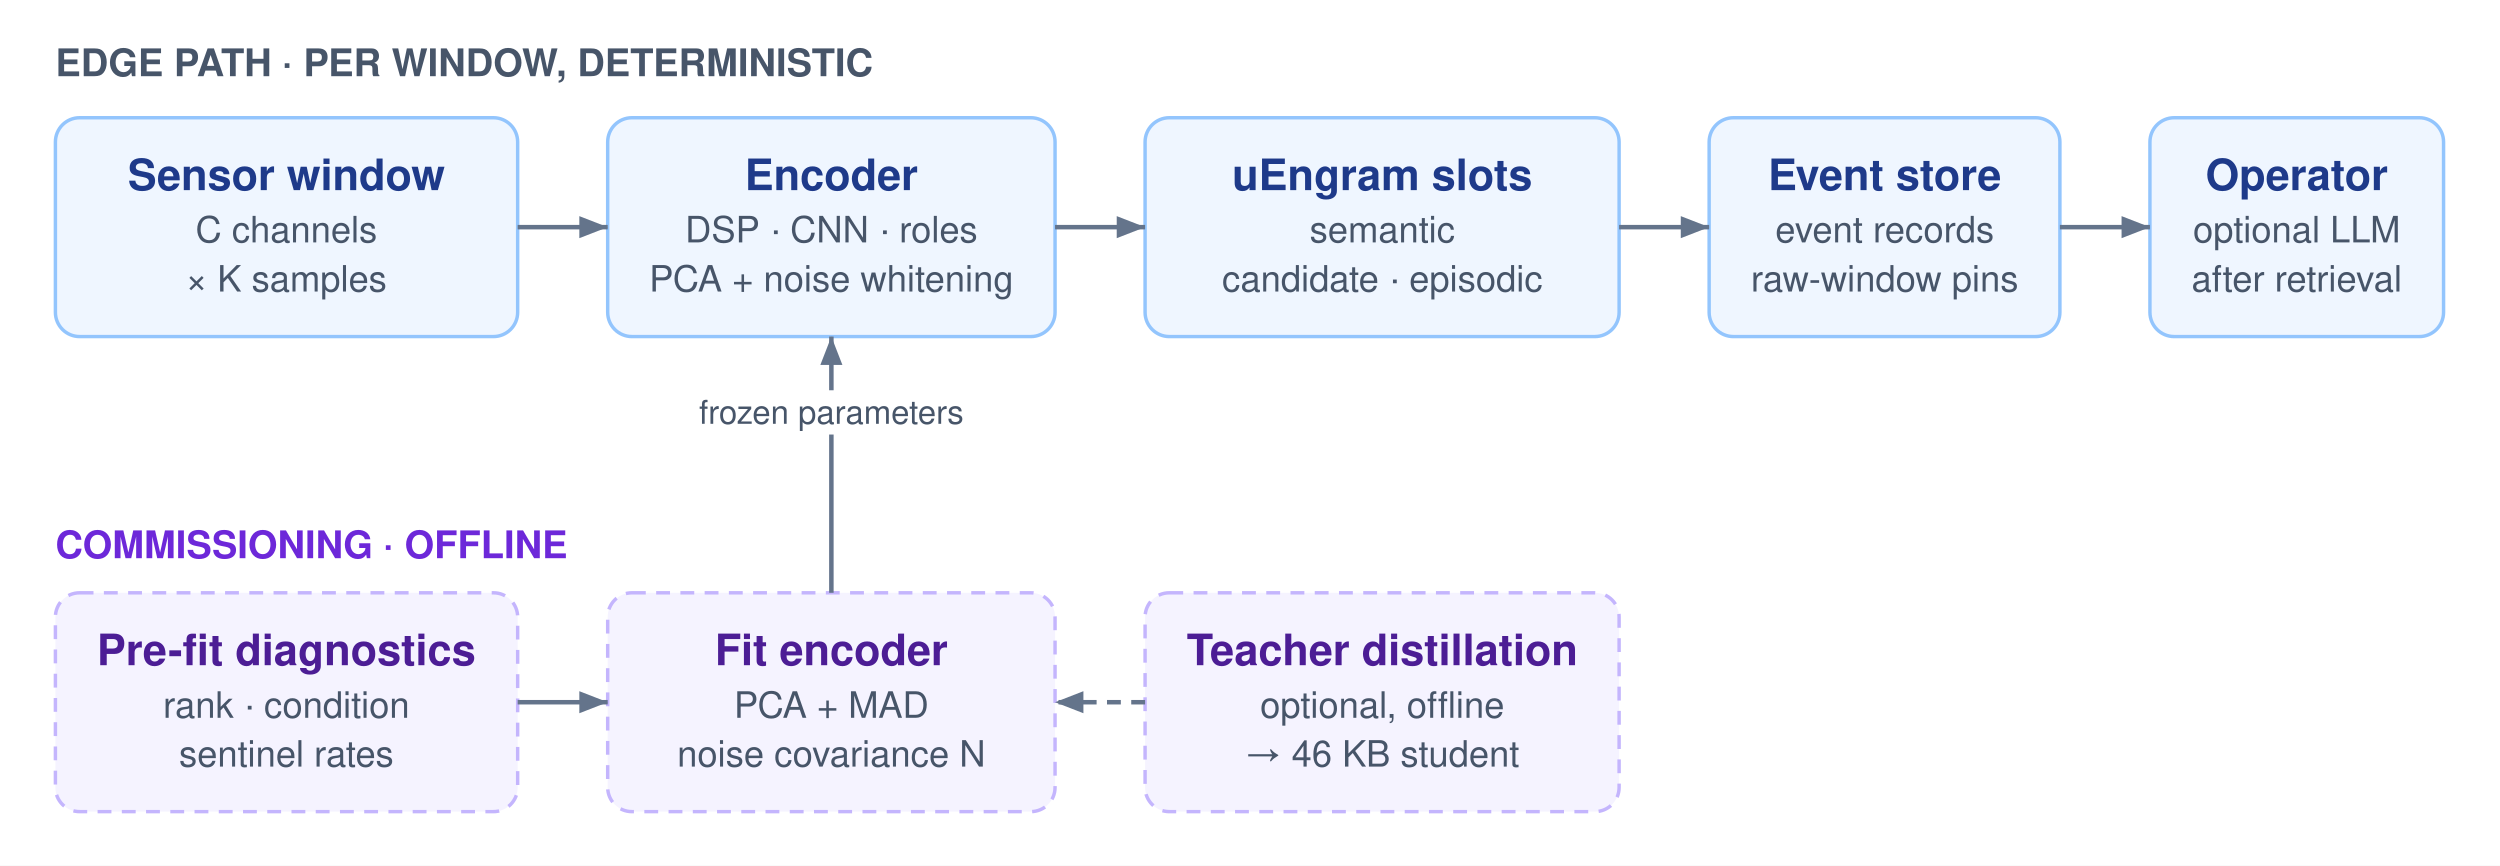
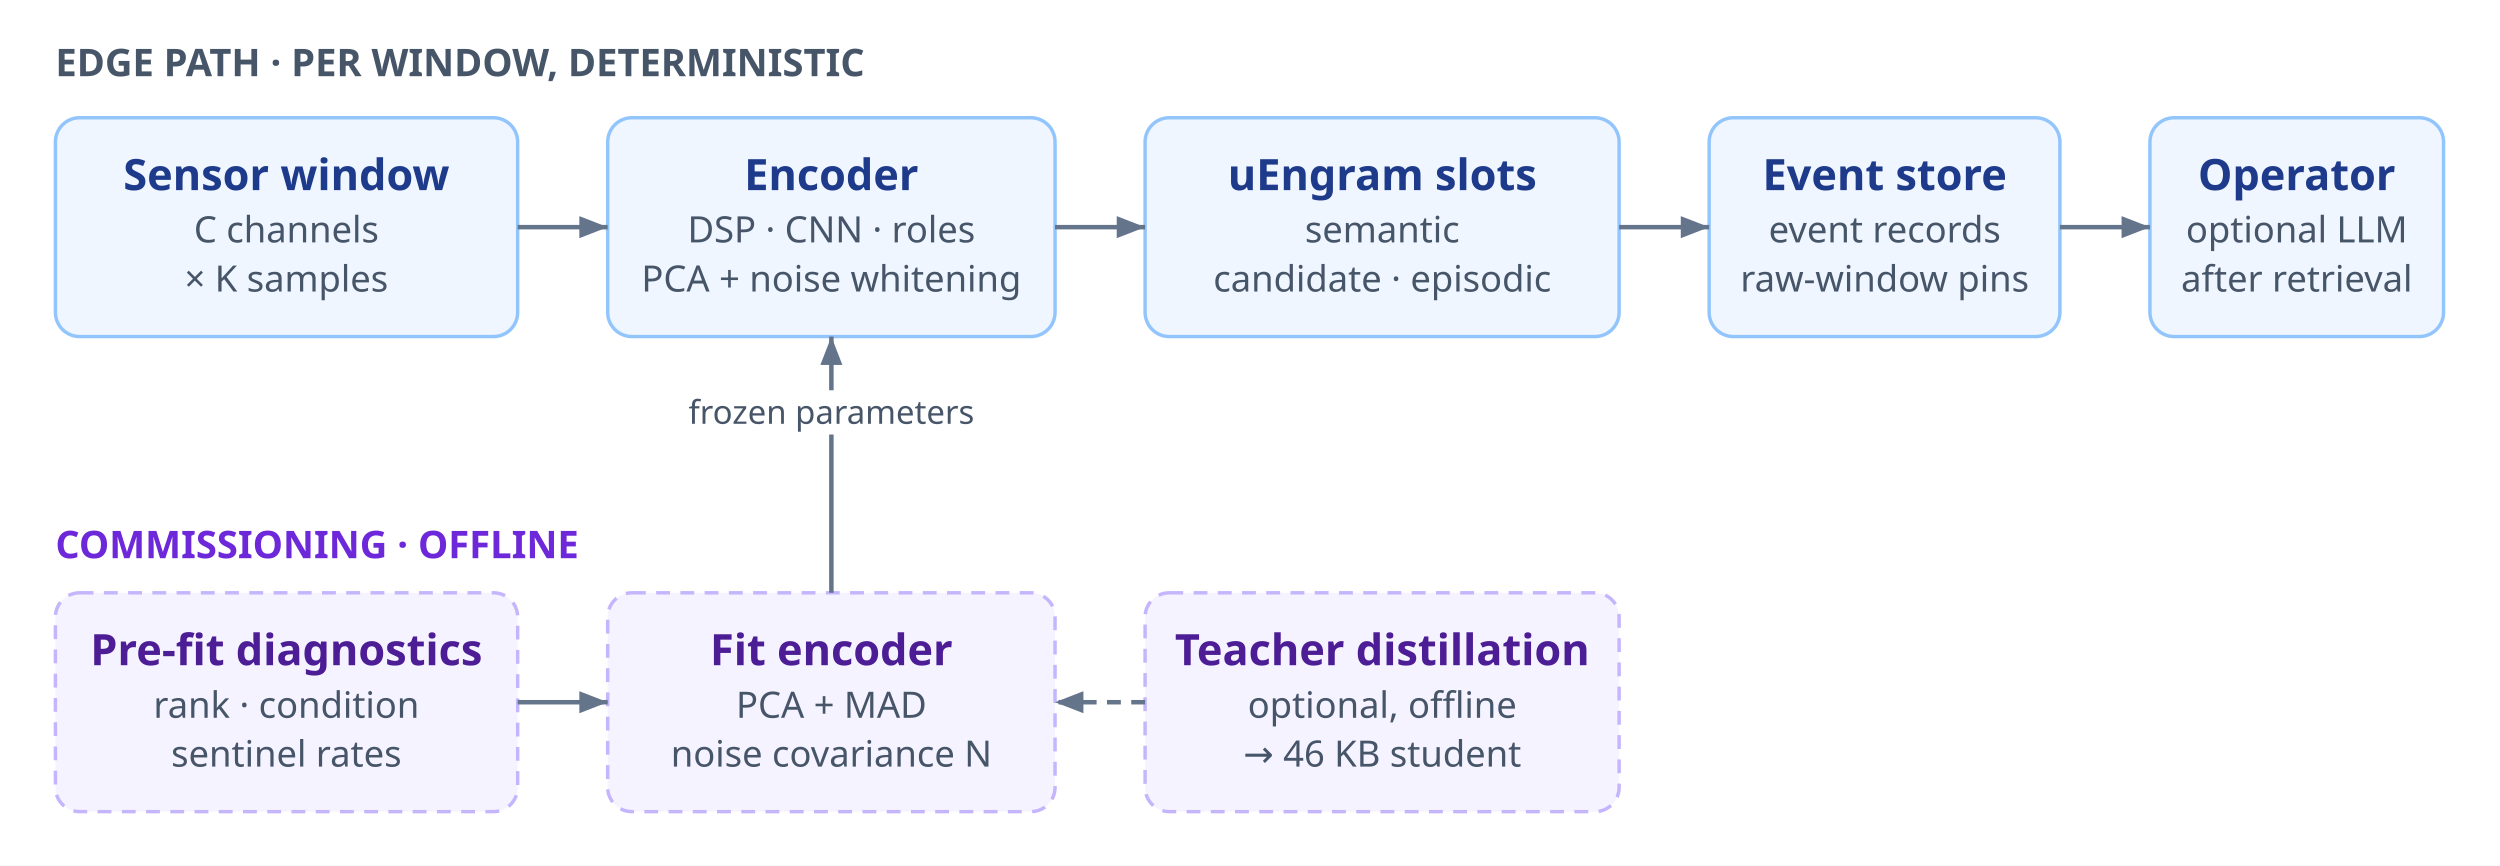
- <svg xmlns="http://www.w3.org/2000/svg" viewBox="0 0 722 250" role="img" aria-label="arch" font-family="'Nimbus Sans', Helvetica, Arial, sans-serif">
+ <svg xmlns="http://www.w3.org/2000/svg" viewBox="0 0 722 250" role="img" aria-label="arch" font-family="'Noto Sans', 'DejaVu Sans', sans-serif">
  <defs>
    <marker id="arch-arrow" viewBox="0 0 10 10" refX="9" refY="5" markerWidth="7" markerHeight="7" orient="auto-start-reverse">
      <path d="M 0 1.5 L 9 5 L 0 8.5 z" fill="#64748b" />
    </marker>
  </defs>
  <rect width="722" height="250" fill="#ffffff" />
  <rect x="16.0" y="34.0" width="133.5" height="63.2" rx="7" fill="#eff6ff" stroke="#93c5fd" stroke-width="1.0" />
  <text x="82.7" y="54.9" font-size="12.5" font-weight="700" fill="#1e3a8a" text-anchor="middle">Sensor window</text>
  <text x="82.7" y="70.0" font-size="10.5" fill="#475569" text-anchor="middle">C channels</text>
  <text x="82.7" y="84.2" font-size="10.5" fill="#475569" text-anchor="middle">× K samples</text>
  <rect x="175.5" y="34.0" width="129.2" height="63.2" rx="7" fill="#eff6ff" stroke="#93c5fd" stroke-width="1.0" />
  <text x="240.1" y="54.9" font-size="12.5" font-weight="700" fill="#1e3a8a" text-anchor="middle">Encoder</text>
  <text x="240.1" y="70.0" font-size="10.5" fill="#475569" text-anchor="middle">DSP · CNN · roles</text>
  <text x="240.1" y="84.2" font-size="10.5" fill="#475569" text-anchor="middle">PCA + noise whitening</text>
  <rect x="330.7" y="34.0" width="136.9" height="63.2" rx="7" fill="#eff6ff" stroke="#93c5fd" stroke-width="1.0" />
  <text x="399.2" y="54.9" font-size="12.5" font-weight="700" fill="#1e3a8a" text-anchor="middle">uEngram slots</text>
  <text x="399.2" y="70.0" font-size="10.5" fill="#475569" text-anchor="middle">semantic</text>
  <text x="399.2" y="84.2" font-size="10.5" fill="#475569" text-anchor="middle">candidate · episodic</text>
  <rect x="493.6" y="34.0" width="101.3" height="63.2" rx="7" fill="#eff6ff" stroke="#93c5fd" stroke-width="1.0" />
  <text x="544.3" y="54.9" font-size="12.5" font-weight="700" fill="#1e3a8a" text-anchor="middle">Event store</text>
  <text x="544.3" y="70.0" font-size="10.5" fill="#475569" text-anchor="middle">event records</text>
  <text x="544.3" y="84.2" font-size="10.5" fill="#475569" text-anchor="middle">raw-window pins</text>
  <rect x="620.9" y="34.0" width="84.8" height="63.2" rx="7" fill="#eff6ff" stroke="#93c5fd" stroke-width="1.0" />
  <text x="663.3" y="54.9" font-size="12.5" font-weight="700" fill="#1e3a8a" text-anchor="middle">Operator</text>
  <text x="663.3" y="70.0" font-size="10.5" fill="#475569" text-anchor="middle">optional LLM</text>
  <text x="663.3" y="84.2" font-size="10.5" fill="#475569" text-anchor="middle">after retrieval</text>
  <rect x="16.0" y="171.2" width="133.5" height="63.2" rx="7" fill="#f5f3ff" stroke="#c4b5fd" stroke-width="1.0" stroke-dasharray="4 3" />
  <text x="82.7" y="192.1" font-size="12.5" font-weight="700" fill="#4c1d95" text-anchor="middle">Pre-fit diagnostics</text>
  <text x="82.7" y="207.3" font-size="10.5" fill="#475569" text-anchor="middle">rank · condition</text>
  <text x="82.7" y="221.4" font-size="10.5" fill="#475569" text-anchor="middle">sentinel rates</text>
  <rect x="175.5" y="171.2" width="129.2" height="63.2" rx="7" fill="#f5f3ff" stroke="#c4b5fd" stroke-width="1.0" stroke-dasharray="4 3" />
  <text x="240.1" y="192.1" font-size="12.5" font-weight="700" fill="#4c1d95" text-anchor="middle">Fit encoder</text>
  <text x="240.1" y="207.3" font-size="10.5" fill="#475569" text-anchor="middle">PCA + MAD</text>
  <text x="240.1" y="221.4" font-size="10.5" fill="#475569" text-anchor="middle">noise covariance N</text>
  <rect x="330.7" y="171.2" width="136.9" height="63.2" rx="7" fill="#f5f3ff" stroke="#c4b5fd" stroke-width="1.0" stroke-dasharray="4 3" />
  <text x="399.2" y="192.1" font-size="12.5" font-weight="700" fill="#4c1d95" text-anchor="middle">Teacher distillation</text>
  <text x="399.2" y="207.3" font-size="10.5" fill="#475569" text-anchor="middle">optional, offline</text>
  <text x="399.2" y="221.4" font-size="10.5" fill="#475569" text-anchor="middle">→ 46 KB student</text>
  <text x="16.0" y="22.0" font-size="11" font-weight="700" fill="#475569" text-anchor="start">EDGE PATH · PER WINDOW, DETERMINISTIC</text>
  <text x="16.0" y="161.2" font-size="11" font-weight="700" fill="#6d28d9" text-anchor="start">COMMISSIONING · OFFLINE</text>
  <path d="M 149.5 65.6 L 175.5 65.6" fill="none" stroke="#64748b" stroke-width="1.3" marker-end="url(#arch-arrow)" />
  <path d="M 304.7 65.6 L 330.7 65.6" fill="none" stroke="#64748b" stroke-width="1.3" marker-end="url(#arch-arrow)" />
  <path d="M 467.6 65.6 L 493.6 65.6" fill="none" stroke="#64748b" stroke-width="1.3" marker-end="url(#arch-arrow)" />
  <path d="M 594.9 65.6 L 620.9 65.6" fill="none" stroke="#64748b" stroke-width="1.3" marker-end="url(#arch-arrow)" />
  <path d="M 149.5 202.8 L 175.5 202.8" fill="none" stroke="#64748b" stroke-width="1.3" marker-end="url(#arch-arrow)" />
  <path d="M 330.7 202.8 L 304.7 202.8" fill="none" stroke="#64748b" stroke-width="1.3" stroke-dasharray="4 3" marker-end="url(#arch-arrow)" />
  <path d="M 240.1 171.2 L 240.1 97.2" fill="none" stroke="#64748b" stroke-width="1.3" marker-end="url(#arch-arrow)" />
  <rect x="197.9" y="112.7" width="84.4" height="12.8" rx="3" fill="#ffffff" stroke="none" stroke-width="1.0" />
  <text x="240.1" y="122.4" font-size="9.5" fill="#475569" text-anchor="middle">frozen parameters</text>
</svg>
